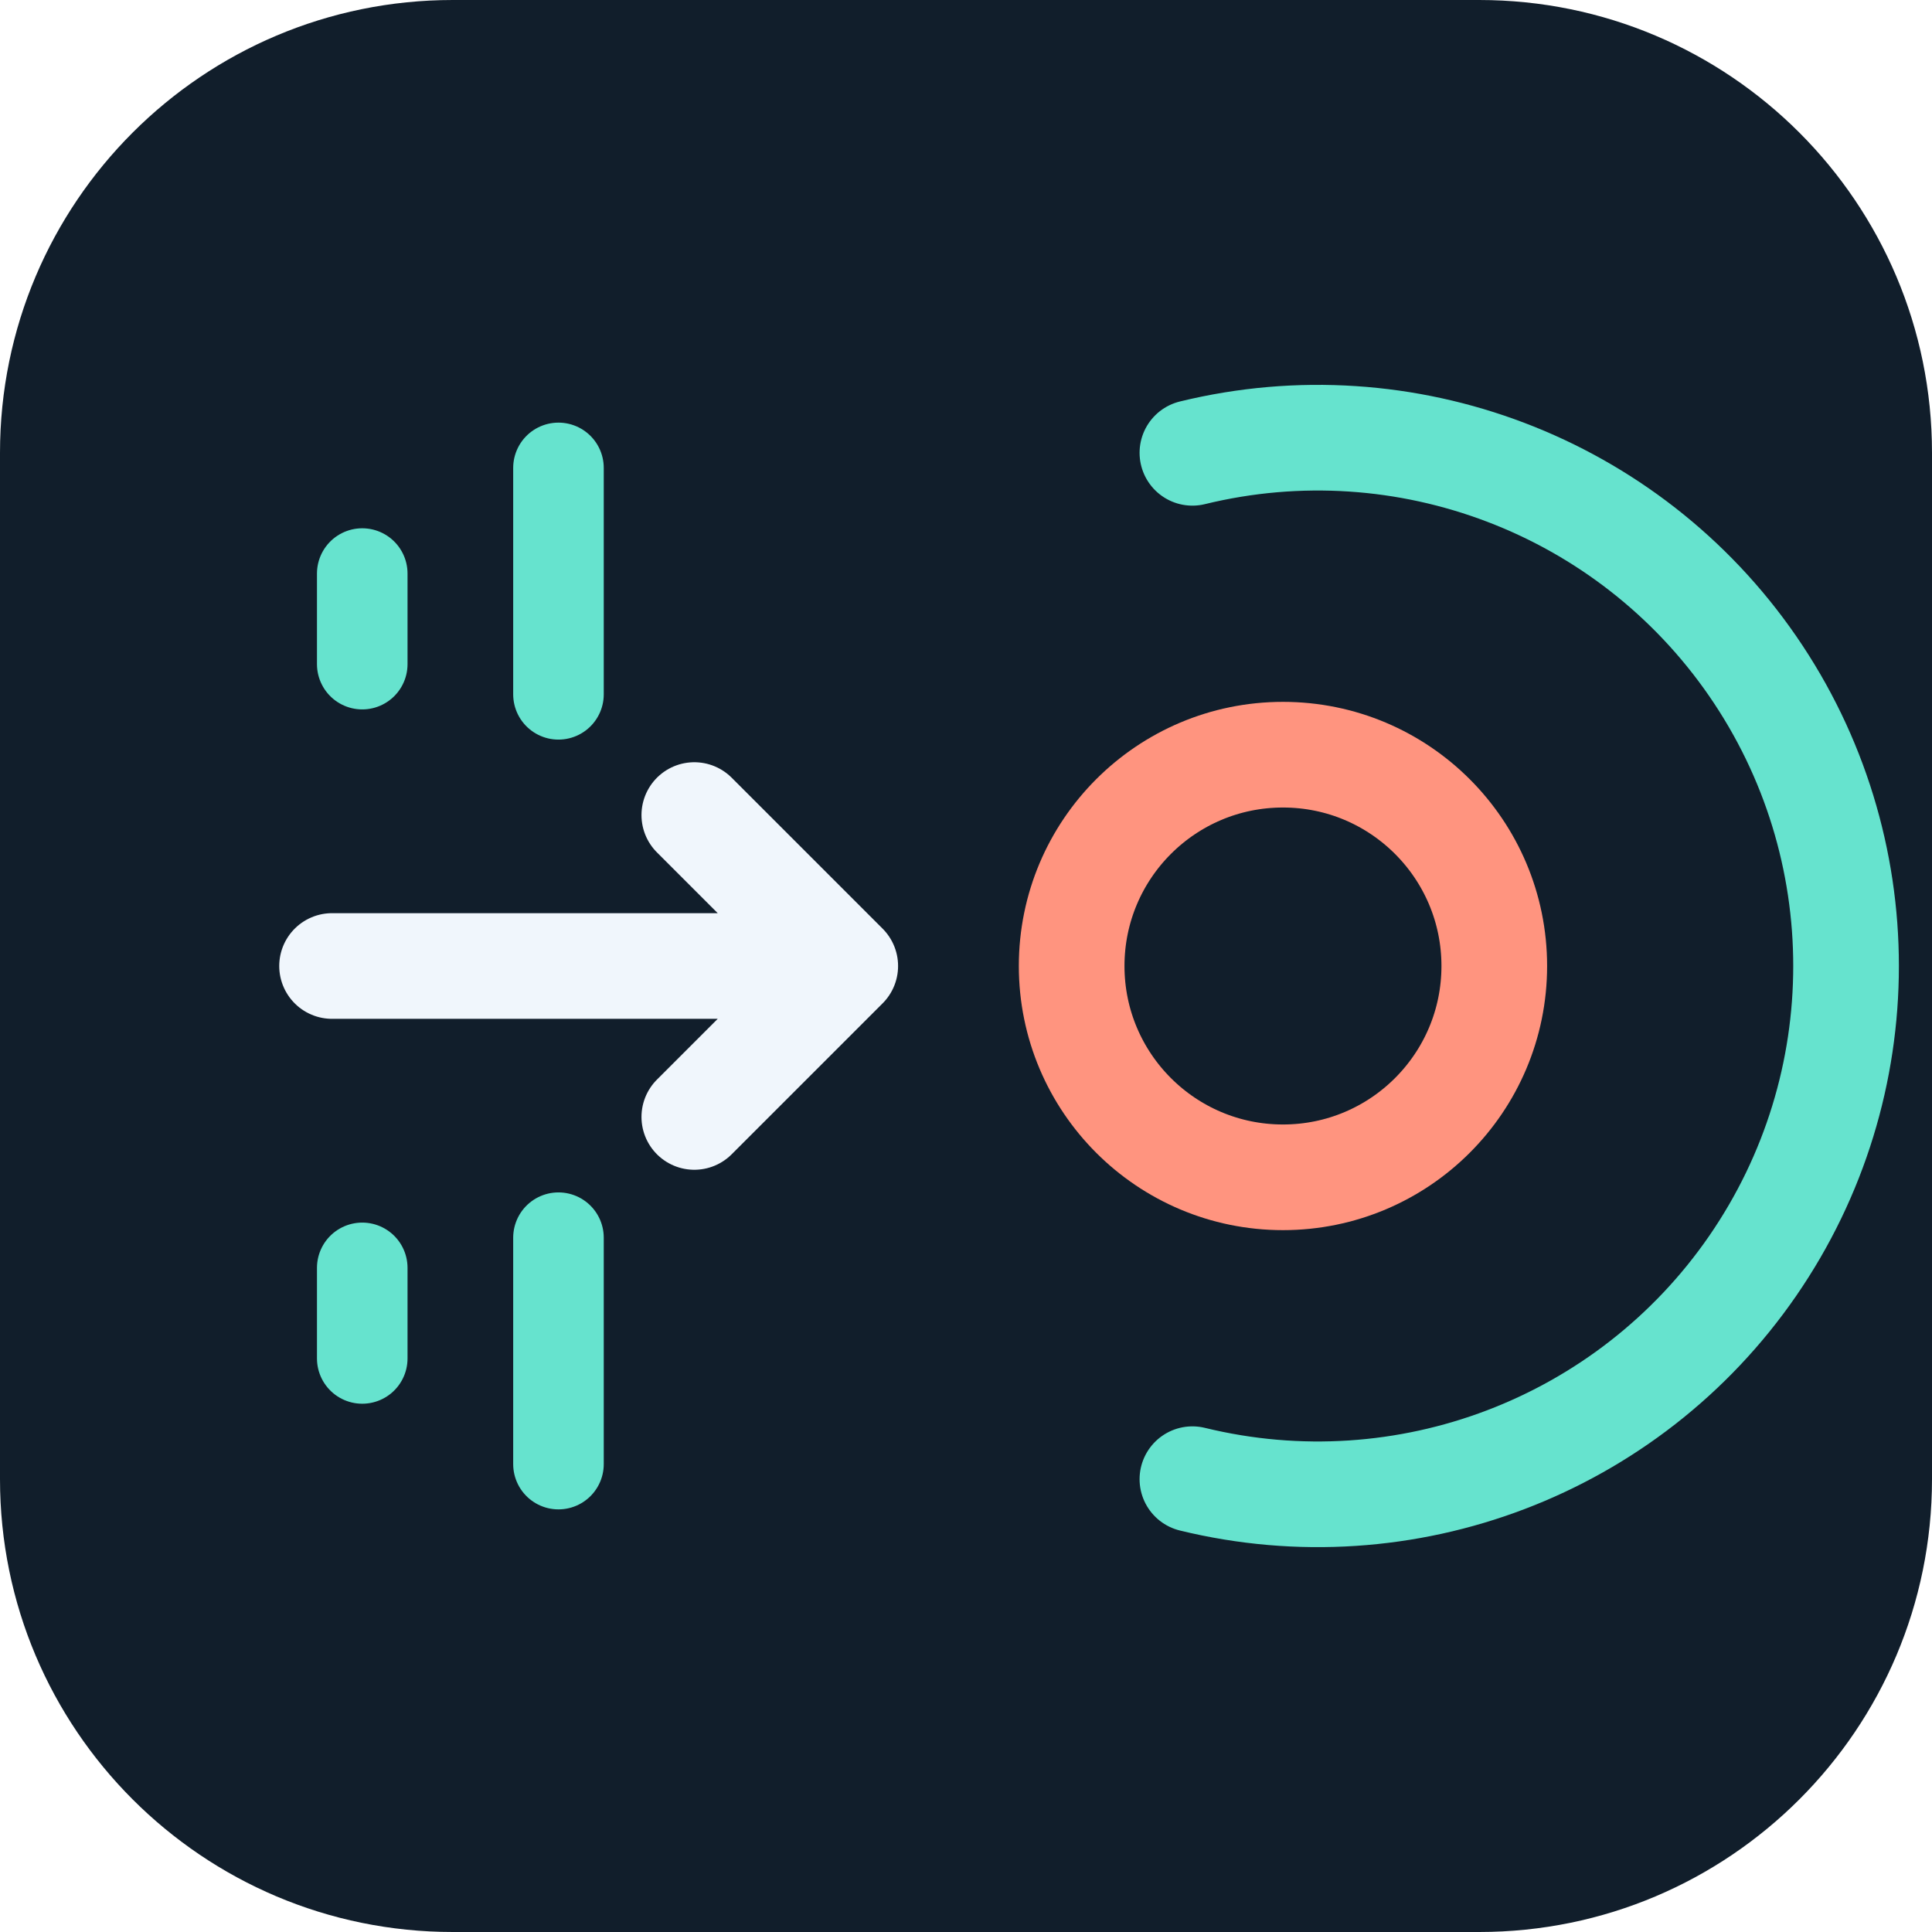
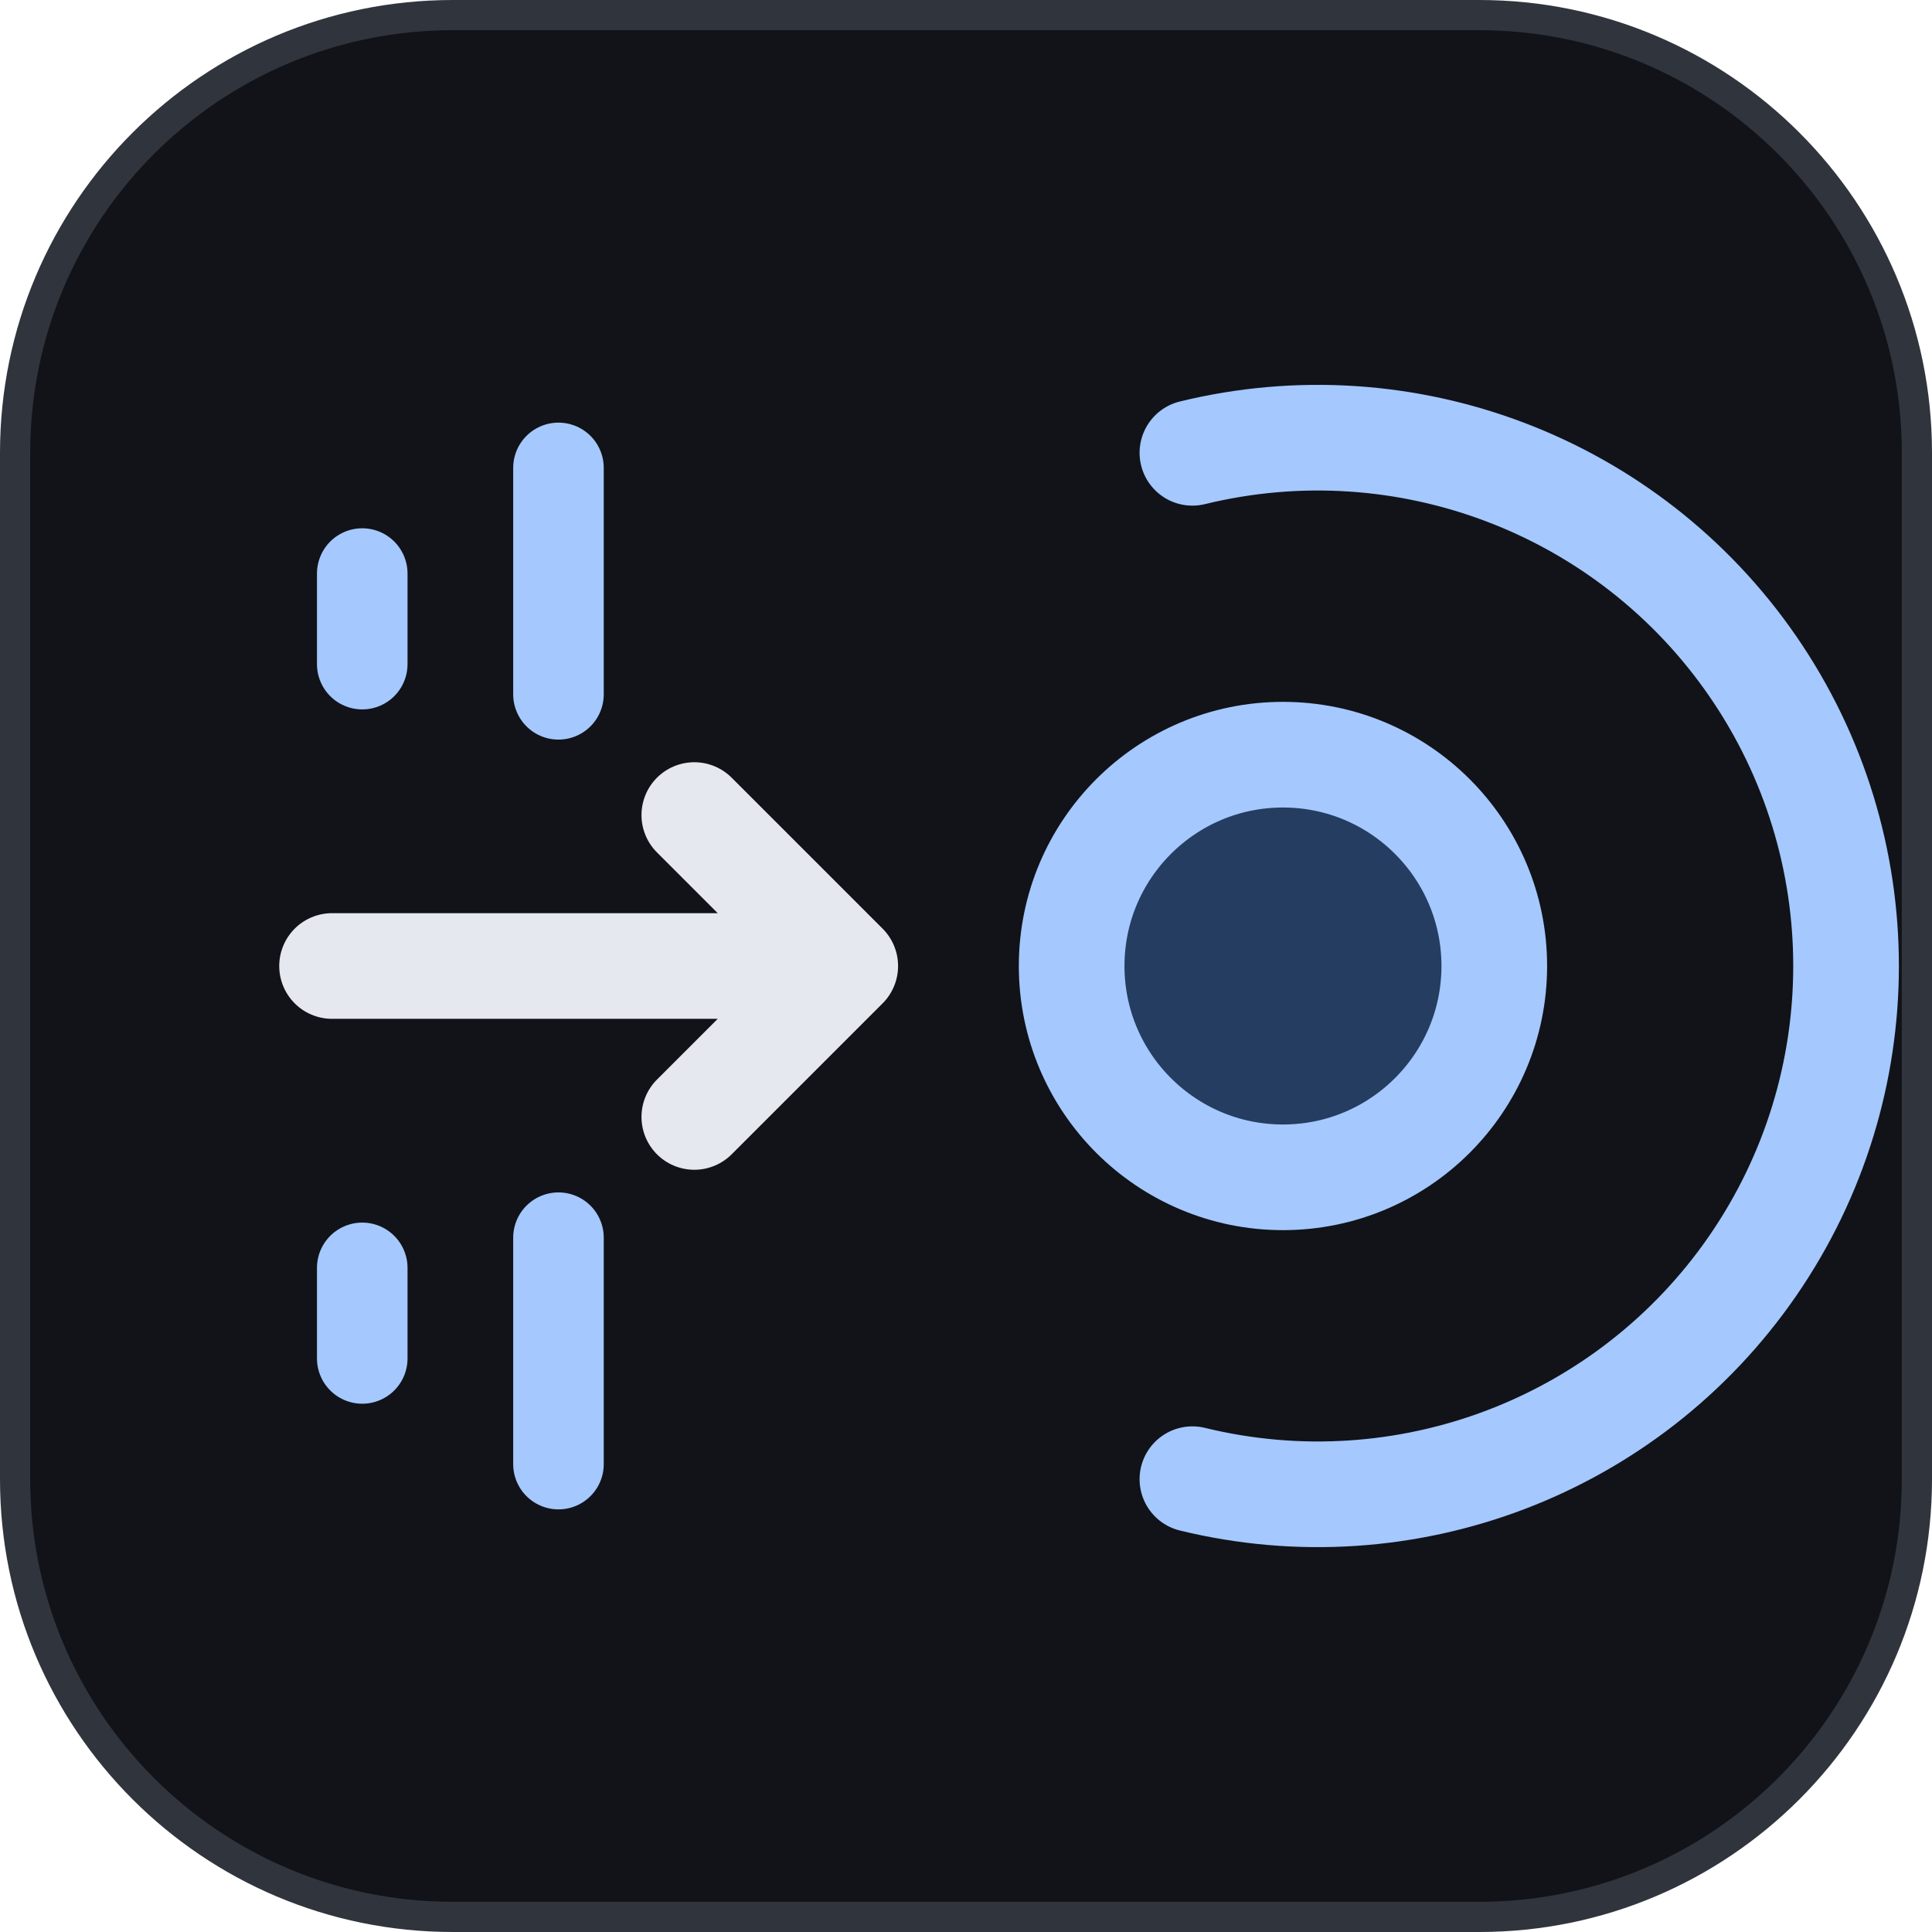
<svg xmlns="http://www.w3.org/2000/svg" width="128" height="128" viewBox="0 0 128 128">
-   <rect width="128" height="128" rx="30" fill="#111e2b" />
+   <rect x="1" y="1" width="126" height="126" rx="29" fill="#111318" stroke="#30343d" stroke-width="2" />
  <g fill="none" stroke-linecap="round" stroke-linejoin="round">
-     <path d="M79 30a35 35 0 1 1 0 68" stroke="#66e3ce" stroke-width="7" />
-     <circle cx="85" cy="64" r="14" stroke="#ff947f" stroke-width="7" />
-     <path d="M22 64h33m-9-10 10 10-10 10" stroke="#f0f6fc" stroke-width="7" />
-     <path d="M24 44v-6m13 8V31M24 84v6m13-8v15" stroke="#66e3ce" stroke-width="6" />
+     <path d="M79 30a35 35 0 1 1 0 68" stroke="#a5c8ff" stroke-width="7" />
+     <circle cx="85" cy="64" r="14" fill="#243d60" stroke="#a5c8ff" stroke-width="7" />
+     <path d="M22 64h33m-9-10 10 10-10 10" stroke="#e5e8ee" stroke-width="7" />
+     <path d="M24 44v-6m13 8V31M24 84v6m13-8v15" stroke="#a5c8ff" stroke-width="6" />
  </g>
</svg>
